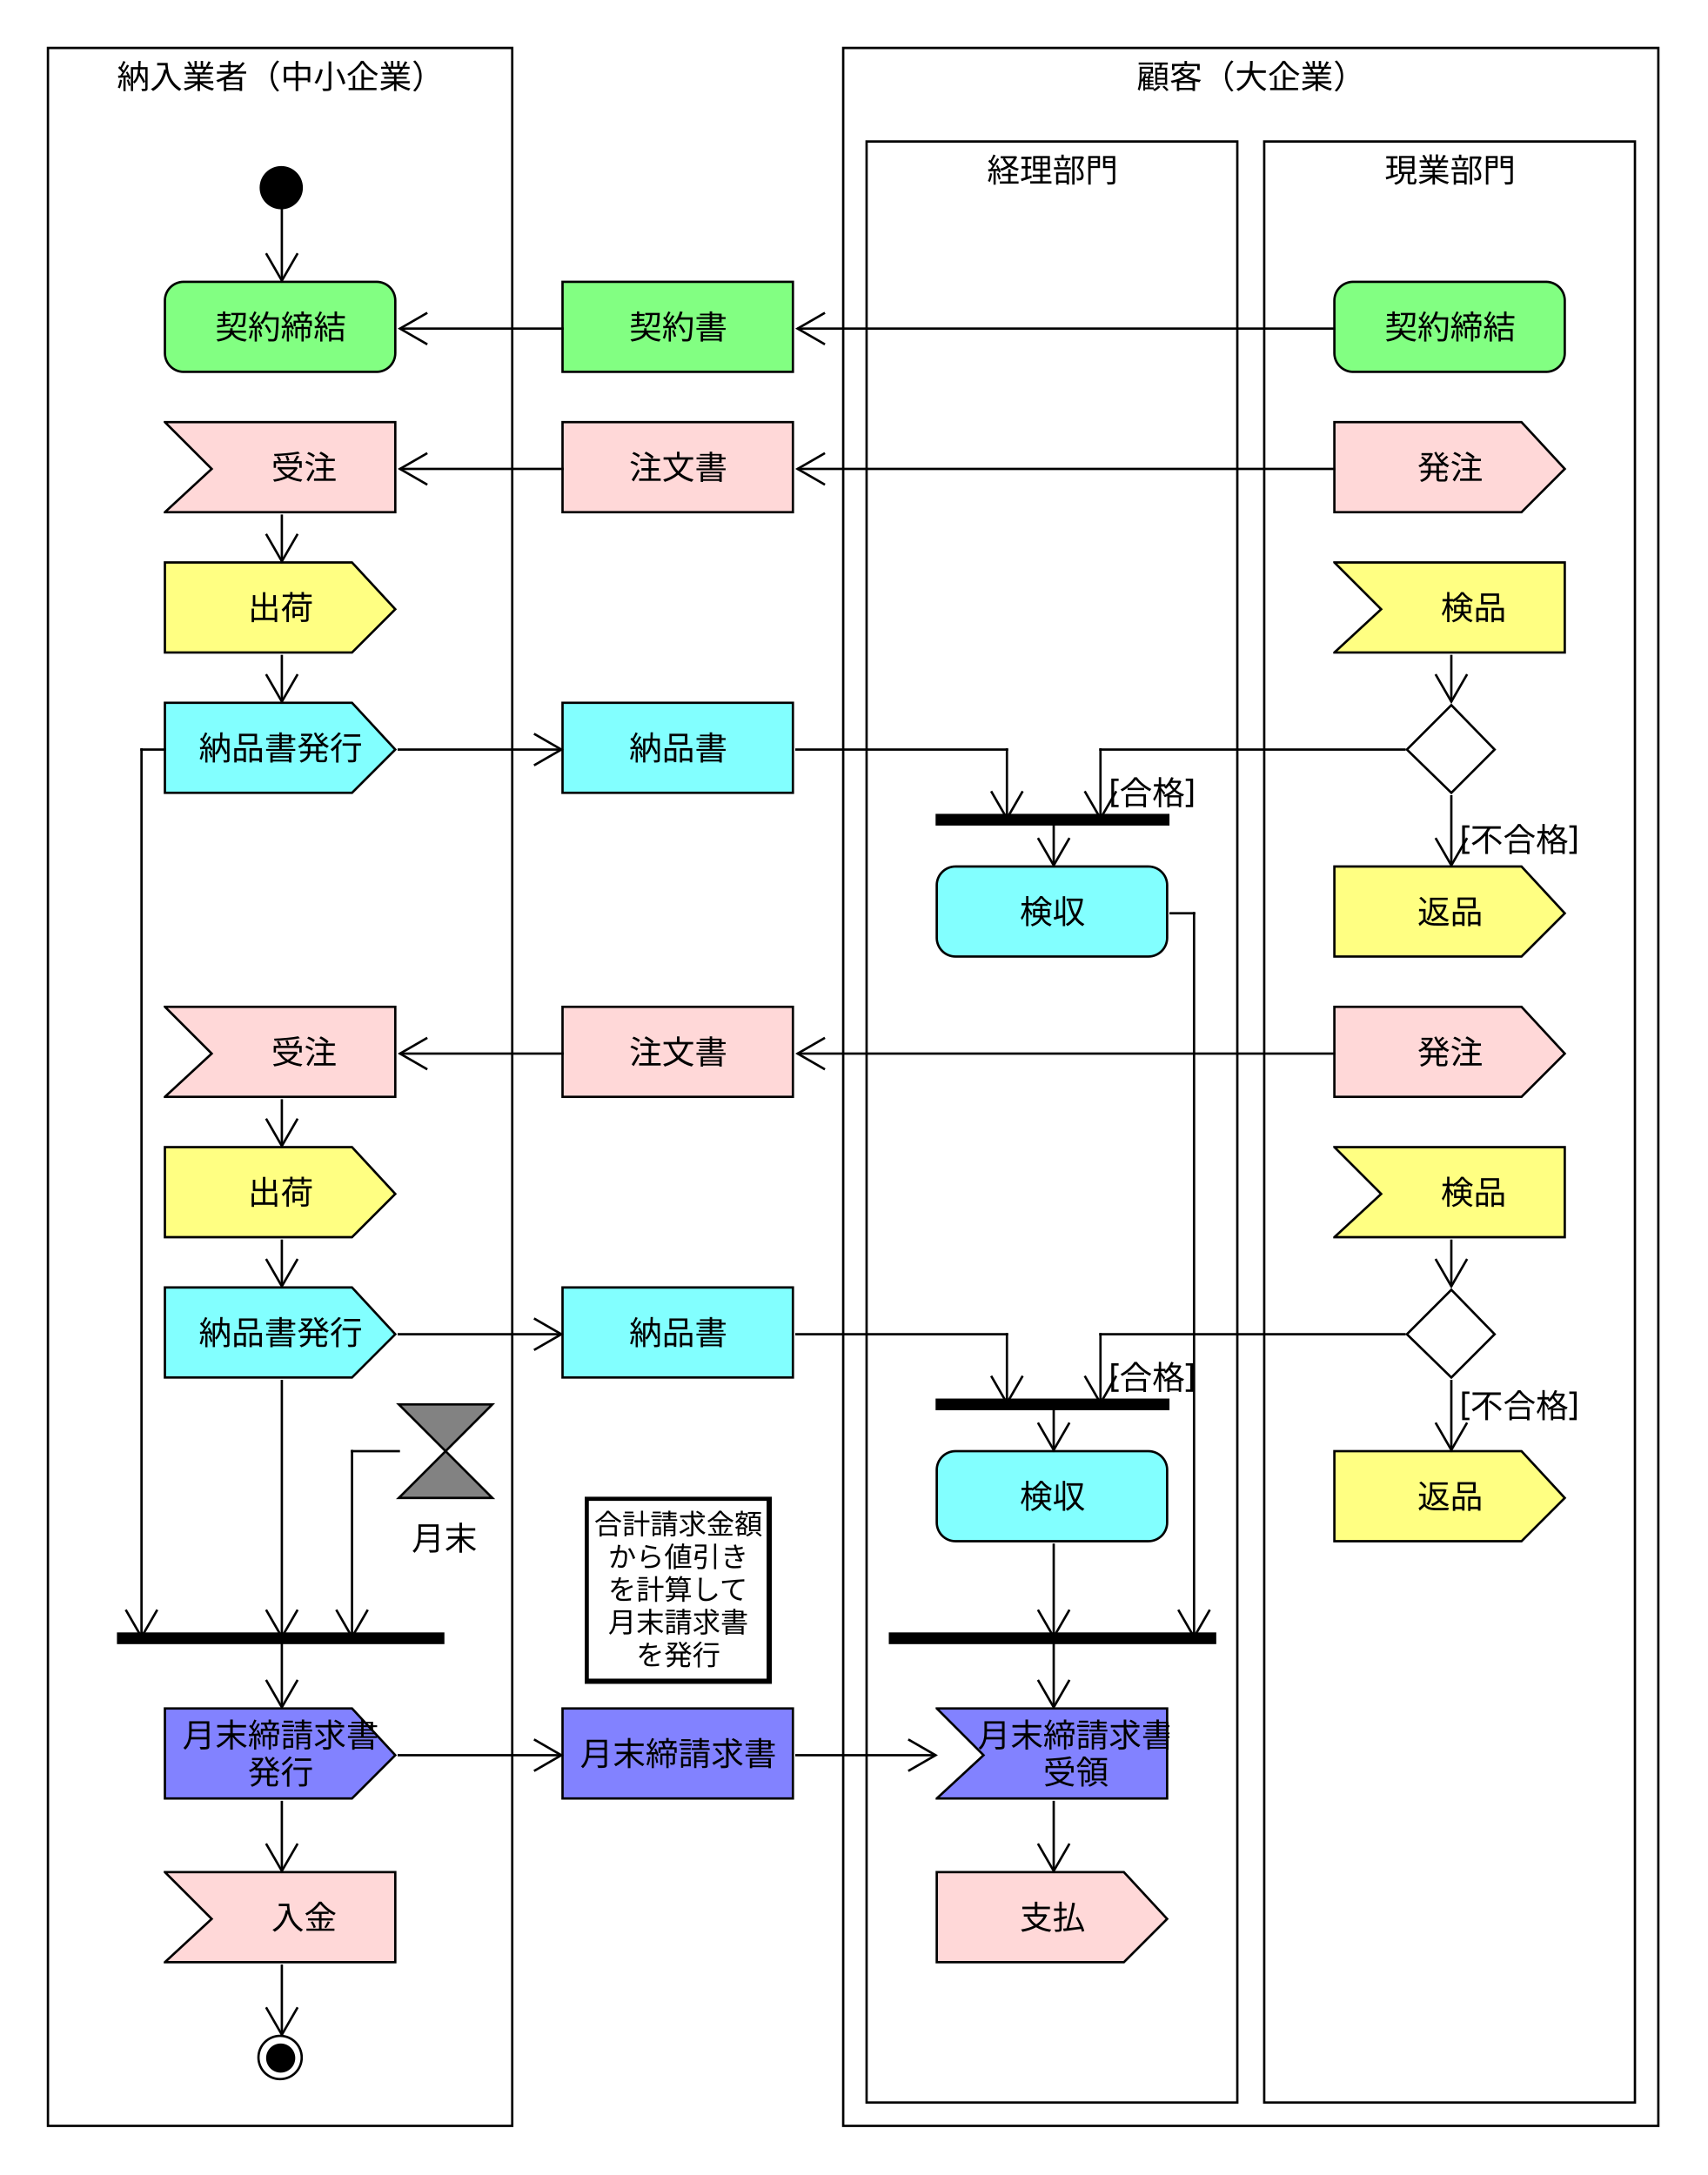
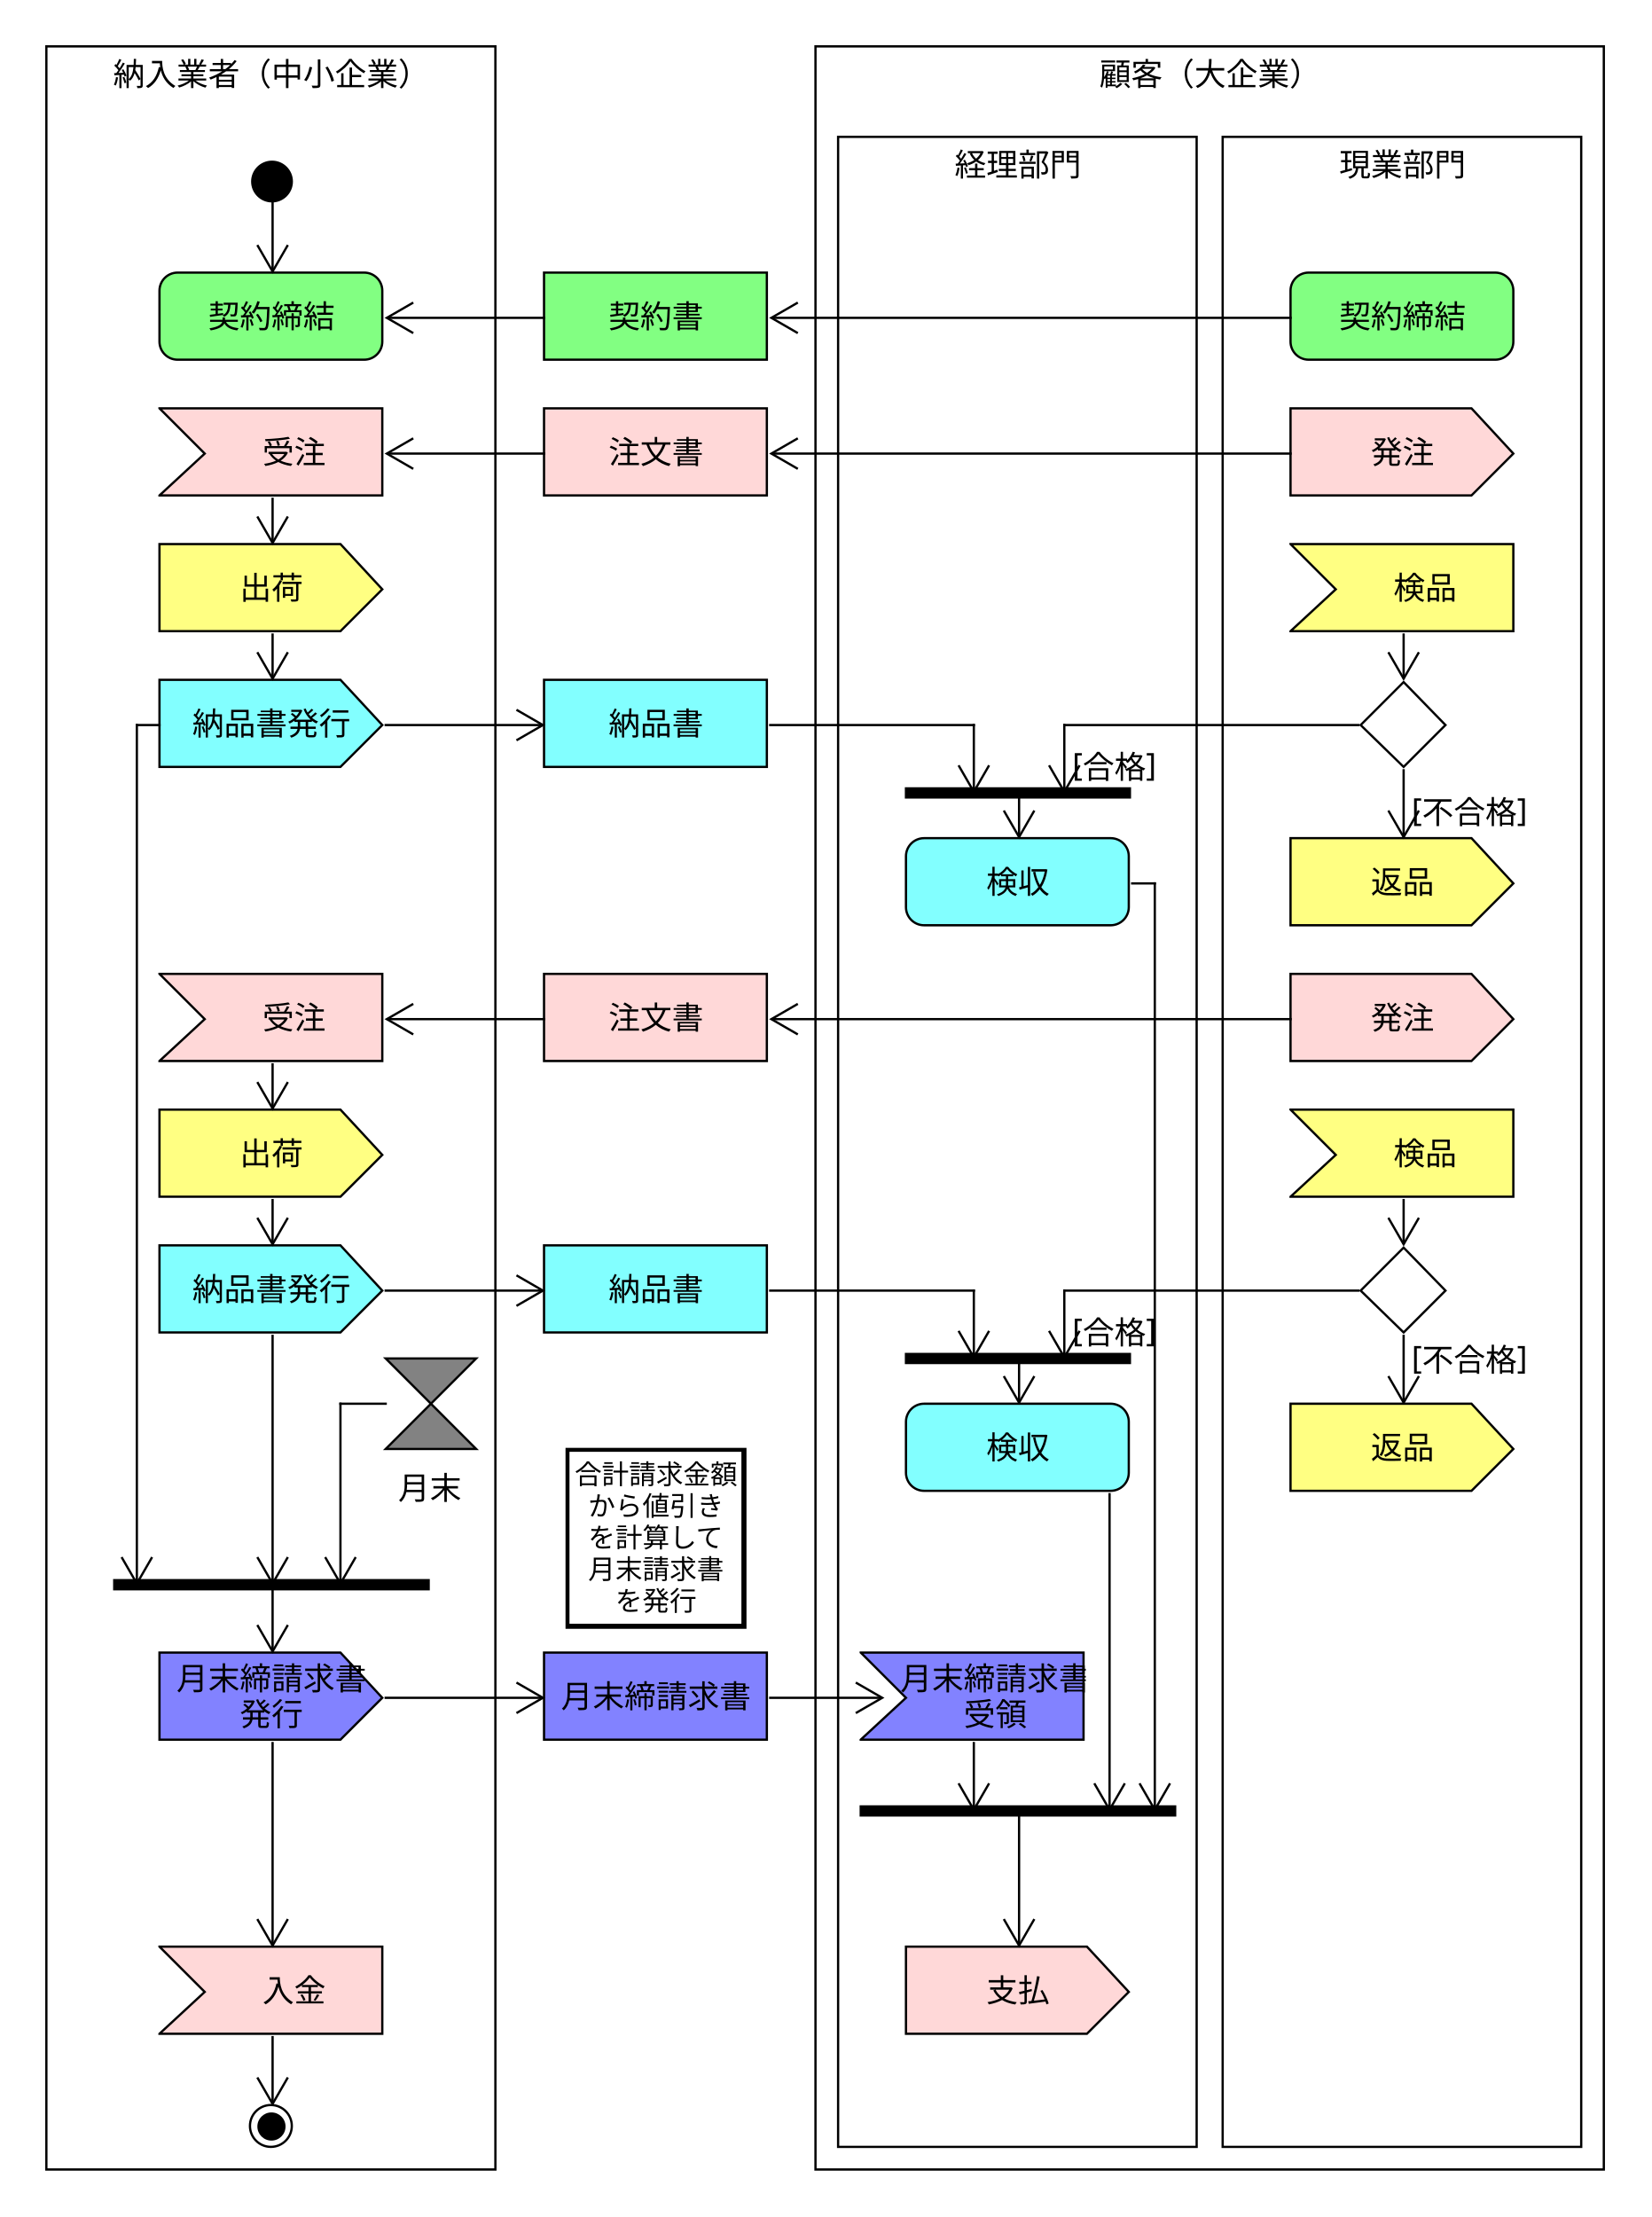
- <svg xmlns="http://www.w3.org/2000/svg" fill-opacity="1" color-rendering="auto" color-interpolation="auto" text-rendering="auto" stroke="black" stroke-linecap="square" width="730" stroke-miterlimit="10" shape-rendering="auto" stroke-opacity="1" fill="black" stroke-dasharray="none" font-weight="normal" stroke-width="1" viewBox="30 -20 730 930" height="930" font-family="'Dialog'" font-style="normal" stroke-linejoin="miter" font-size="12px" stroke-dashoffset="0" image-rendering="auto">
+ <svg xmlns="http://www.w3.org/2000/svg" fill-opacity="1" color-rendering="auto" color-interpolation="auto" text-rendering="auto" stroke="black" stroke-linecap="square" width="730" stroke-miterlimit="10" shape-rendering="auto" stroke-opacity="1" fill="black" stroke-dasharray="none" font-weight="normal" stroke-width="1" viewBox="30 -20 730 980" height="980" font-family="'Dialog'" font-style="normal" stroke-linejoin="miter" font-size="12px" stroke-dashoffset="0" image-rendering="auto">
  <defs id="genericDefs" />
  <g>
    <defs id="defs1">
      <clipPath clipPathUnits="userSpaceOnUse" id="clipPath1">
        <path d="M0 0 L2147483647 0 L2147483647 2147483647 L0 2147483647 L0 0 Z" />
      </clipPath>
      <clipPath clipPathUnits="userSpaceOnUse" id="clipPath2">
        <path d="M0 0 L0 80 L60 80 L60 0 Z" />
      </clipPath>
      <clipPath clipPathUnits="userSpaceOnUse" id="clipPath3">
        <path d="M0 0 L0 40 L100 40 L100 0 Z" />
      </clipPath>
      <clipPath clipPathUnits="userSpaceOnUse" id="clipPath4">
        <path d="M0 0 L0 40 L40 40 L40 0 Z" />
      </clipPath>
      <clipPath clipPathUnits="userSpaceOnUse" id="clipPath5">
        <path d="M0 0 L0 80 L80 80 L80 0 Z" />
      </clipPath>
      <clipPath clipPathUnits="userSpaceOnUse" id="clipPath6">
        <path d="M0 0 L0 20 L140 20 L140 0 Z" />
      </clipPath>
      <clipPath clipPathUnits="userSpaceOnUse" id="clipPath7">
        <path d="M0 0 L0 20 L100 20 L100 0 Z" />
      </clipPath>
      <clipPath clipPathUnits="userSpaceOnUse" id="clipPath8">
-         <path d="M0 0 L0 840 L160 840 L160 0 Z" />
+         <path d="M0 0 L0 890 L160 890 L160 0 Z" />
      </clipPath>
      <clipPath clipPathUnits="userSpaceOnUse" id="clipPath9">
        <path d="M0 0 L0 20 L20 20 L20 0 Z" />
      </clipPath>
      <clipPath clipPathUnits="userSpaceOnUse" id="clipPath10">
-         <path d="M0 0 L0 890 L350 890 L350 0 Z" />
+         <path d="M0 0 L0 940 L350 940 L350 0 Z" />
      </clipPath>
      <clipPath clipPathUnits="userSpaceOnUse" id="clipPath11">
-         <path d="M0 0 L0 890 L200 890 L200 0 Z" />
+         <path d="M0 0 L0 940 L200 940 L200 0 Z" />
      </clipPath>
      <clipPath clipPathUnits="userSpaceOnUse" id="clipPath12">
        <path d="M0 0 L0 110 L50 110 L50 0 Z" />
      </clipPath>
      <clipPath clipPathUnits="userSpaceOnUse" id="clipPath13">
        <path d="M0 0 L0 60 L80 60 L80 0 Z" />
      </clipPath>
      <clipPath clipPathUnits="userSpaceOnUse" id="clipPath14">
        <path d="M0 0 L0 50 L30 50 L30 0 Z" />
      </clipPath>
      <clipPath clipPathUnits="userSpaceOnUse" id="clipPath15">
        <path d="M0 0 L0 30 L100 30 L100 0 Z" />
      </clipPath>
      <clipPath clipPathUnits="userSpaceOnUse" id="clipPath16">
        <path d="M0 0 L0 30 L260 30 L260 0 Z" />
      </clipPath>
      <clipPath clipPathUnits="userSpaceOnUse" id="clipPath17">
        <path d="M0 0 L0 60 L30 60 L30 0 Z" />
      </clipPath>
      <clipPath clipPathUnits="userSpaceOnUse" id="clipPath18">
+         <path d="M0 0 L0 170 L30 170 L30 0 Z" />
+       </clipPath>
+       <clipPath clipPathUnits="userSpaceOnUse" id="clipPath19">
+         <path d="M0 0 L0 440 L40 440 L40 0 Z" />
+       </clipPath>
+       <clipPath clipPathUnits="userSpaceOnUse" id="clipPath20">
        <path d="M0 0 L0 70 L30 70 L30 0 Z" />
      </clipPath>
-       <clipPath clipPathUnits="userSpaceOnUse" id="clipPath19">
-         <path d="M0 0 L0 340 L40 340 L40 0 Z" />
-       </clipPath>
-       <clipPath clipPathUnits="userSpaceOnUse" id="clipPath20">
+       <clipPath clipPathUnits="userSpaceOnUse" id="clipPath21">
        <path d="M0 0 L0 60 L160 60 L160 0 Z" />
      </clipPath>
-       <clipPath clipPathUnits="userSpaceOnUse" id="clipPath21">
-         <path d="M0 0 L0 30 L90 30 L90 0 Z" />
-       </clipPath>
      <clipPath clipPathUnits="userSpaceOnUse" id="clipPath22">
+         <path d="M0 0 L0 30 L80 30 L80 0 Z" />
+       </clipPath>
+       <clipPath clipPathUnits="userSpaceOnUse" id="clipPath23">
        <path d="M0 0 L0 60 L120 60 L120 0 Z" />
      </clipPath>
-       <clipPath clipPathUnits="userSpaceOnUse" id="clipPath23">
+       <clipPath clipPathUnits="userSpaceOnUse" id="clipPath24">
+         <path d="M0 0 L0 90 L30 90 L30 0 Z" />
+       </clipPath>
+       <clipPath clipPathUnits="userSpaceOnUse" id="clipPath25">
+         <path d="M0 0 L0 120 L30 120 L30 0 Z" />
+       </clipPath>
+       <clipPath clipPathUnits="userSpaceOnUse" id="clipPath26">
        <path d="M0 0 L0 140 L30 140 L30 0 Z" />
      </clipPath>
-       <clipPath clipPathUnits="userSpaceOnUse" id="clipPath24">
+       <clipPath clipPathUnits="userSpaceOnUse" id="clipPath27">
        <path d="M0 0 L0 410 L40 410 L40 0 Z" />
      </clipPath>
    </defs>
    <g fill="rgb(0,0,0)" fill-opacity="0.49" transform="translate(190,580)" stroke-opacity="0.49" stroke="rgb(0,0,0)">
      <path d="M10.5 0.5 L50.5 40.5 L10.5 40.5 L50.5 0.5 Z" stroke="none" clip-path="url(#clipPath2)" />
    </g>
    <g transform="translate(190,580)">
      <path fill="none" d="M10.5 0.5 L50.5 40.5 L10.5 40.5 L50.5 0.5 Z" clip-path="url(#clipPath2)" />
      <text x="16" font-size="14px" y="62.817" clip-path="url(#clipPath2)" font-family="sans-serif" stroke="none" xml:space="preserve">月末</text>
    </g>
    <g fill="rgb(255,255,0)" fill-opacity="0.49" transform="translate(600,350)" stroke-opacity="0.49" stroke="rgb(255,255,0)">
      <path d="M0.5 0.5 L80.5 0.5 L99 20.5 L80.5 39 L0.5 39 Z" stroke="none" clip-path="url(#clipPath3)" />
    </g>
    <g transform="translate(600,350)">
      <path fill="none" d="M0.5 0.5 L80.5 0.5 L99 20.5 L80.5 39 L0.5 39 Z" clip-path="url(#clipPath3)" />
      <text x="36" font-size="14px" y="24.909" clip-path="url(#clipPath3)" font-family="sans-serif" stroke="none" xml:space="preserve">返品</text>
    </g>
    <g fill="rgb(255,255,255)" fill-opacity="0" transform="translate(630,280)" stroke-opacity="0" stroke="rgb(255,255,255)">
      <path d="M20.5 1.5 L39 20.5 L20.5 39 L1.5 20.5 Z" stroke="none" clip-path="url(#clipPath4)" />
    </g>
    <g transform="translate(630,280)">
      <path fill="none" d="M20.5 1.5 L39 20.5 L20.5 39 L1.5 20.5 Z" clip-path="url(#clipPath4)" />
    </g>
    <g fill="rgb(255,255,0)" fill-opacity="0.49" transform="translate(600,600)" stroke-opacity="0.49" stroke="rgb(255,255,0)">
      <path d="M0.5 0.5 L80.5 0.5 L99 20.5 L80.5 39 L0.5 39 Z" stroke="none" clip-path="url(#clipPath3)" />
    </g>
    <g transform="translate(600,600)">
      <path fill="none" d="M0.5 0.5 L80.5 0.5 L99 20.5 L80.5 39 L0.5 39 Z" clip-path="url(#clipPath3)" />
      <text x="36" font-size="14px" y="24.909" clip-path="url(#clipPath3)" font-family="sans-serif" stroke="none" xml:space="preserve">返品</text>
    </g>
    <g fill="rgb(255,255,255)" fill-opacity="0.49" transform="translate(630,530)" stroke-opacity="0.49" stroke="rgb(255,255,255)">
      <path d="M20.5 1.5 L39 20.5 L20.5 39 L1.5 20.5 Z" stroke="none" clip-path="url(#clipPath4)" />
    </g>
    <g transform="translate(630,530)">
      <path fill="none" d="M20.5 1.5 L39 20.5 L20.5 39 L1.5 20.5 Z" clip-path="url(#clipPath4)" />
    </g>
    <g fill="rgb(255,255,255)" fill-opacity="0" transform="translate(280,620)" stroke-opacity="0" stroke="rgb(255,255,255)">
      <rect x="0.5" width="78.5" height="78.5" y="0.5" clip-path="url(#clipPath5)" stroke="none" />
    </g>
    <g stroke-width="2.5" transform="translate(280,620)">
      <rect fill="none" x="0.5" width="78.5" height="78.5" y="0.5" clip-path="url(#clipPath5)" />
      <text x="4" xml:space="preserve" y="16.02" clip-path="url(#clipPath5)" font-family="sans-serif" stroke="none">合計請求金額</text>
      <text x="10" xml:space="preserve" y="30.007" clip-path="url(#clipPath5)" font-family="sans-serif" stroke="none">から値引き</text>
      <text x="10" xml:space="preserve" y="43.993" clip-path="url(#clipPath5)" font-family="sans-serif" stroke="none">を計算して</text>
      <text x="10" xml:space="preserve" y="57.98" clip-path="url(#clipPath5)" font-family="sans-serif" stroke="none">月末請求書</text>
      <text x="22" xml:space="preserve" y="71.966" clip-path="url(#clipPath5)" font-family="sans-serif" stroke="none">を発行</text>
    </g>
    <g fill="rgb(255,175,175)" fill-opacity="0.49" transform="translate(600,410)" stroke-opacity="0.49" stroke="rgb(255,175,175)">
      <path d="M0.5 0.5 L80.5 0.5 L99 20.5 L80.5 39 L0.5 39 Z" stroke="none" clip-path="url(#clipPath3)" />
    </g>
    <g transform="translate(600,410)">
      <path fill="none" d="M0.5 0.5 L80.5 0.5 L99 20.5 L80.5 39 L0.5 39 Z" clip-path="url(#clipPath3)" />
      <text x="36" font-size="14px" y="24.909" clip-path="url(#clipPath3)" font-family="sans-serif" stroke="none" xml:space="preserve">発注</text>
    </g>
    <g fill="rgb(255,175,175)" fill-opacity="0.49" transform="translate(270,410)" stroke-opacity="0.49" stroke="rgb(255,175,175)">
      <rect x="0.5" width="98.5" height="38.5" y="0.5" clip-path="url(#clipPath3)" stroke="none" />
    </g>
    <g transform="translate(270,410)">
      <rect fill="none" x="0.5" width="98.5" height="38.5" y="0.5" clip-path="url(#clipPath3)" />
      <text x="29" font-size="14px" y="24.909" clip-path="url(#clipPath3)" font-family="sans-serif" stroke="none" xml:space="preserve">注文書</text>
    </g>
    <g fill="rgb(255,175,175)" fill-opacity="0.49" transform="translate(100,410)" stroke-opacity="0.49" stroke="rgb(255,175,175)">
      <path d="M0.5 0.5 L99 0.5 L99 39 L0.5 39 L20.5 20.5 Z" stroke="none" clip-path="url(#clipPath3)" />
    </g>
    <g transform="translate(100,410)">
      <path fill="none" d="M0.5 0.5 L99 0.5 L99 39 L0.5 39 L20.5 20.5 Z" clip-path="url(#clipPath3)" />
      <text x="46" font-size="14px" y="24.909" clip-path="url(#clipPath3)" font-family="sans-serif" stroke="none" xml:space="preserve">受注</text>
    </g>
    <g fill="rgb(255,175,175)" fill-opacity="0.49" transform="translate(600,160)" stroke-opacity="0.49" stroke="rgb(255,175,175)">
      <path d="M0.5 0.5 L80.5 0.5 L99 20.5 L80.5 39 L0.5 39 Z" stroke="none" clip-path="url(#clipPath3)" />
    </g>
    <g transform="translate(600,160)">
      <path fill="none" d="M0.5 0.5 L80.5 0.5 L99 20.5 L80.5 39 L0.5 39 Z" clip-path="url(#clipPath3)" />
      <text x="36" font-size="14px" y="24.909" clip-path="url(#clipPath3)" font-family="sans-serif" stroke="none" xml:space="preserve">発注</text>
    </g>
    <g fill="rgb(255,175,175)" fill-opacity="0.49" transform="translate(100,160)" stroke-opacity="0.49" stroke="rgb(255,175,175)">
      <path d="M0.5 0.5 L99 0.5 L99 39 L0.5 39 L20.5 20.5 Z" stroke="none" clip-path="url(#clipPath3)" />
    </g>
    <g transform="translate(100,160)">
      <path fill="none" d="M0.5 0.5 L99 0.5 L99 39 L0.5 39 L20.5 20.5 Z" clip-path="url(#clipPath3)" />
      <text x="46" font-size="14px" y="24.909" clip-path="url(#clipPath3)" font-family="sans-serif" stroke="none" xml:space="preserve">受注</text>
    </g>
    <g fill="rgb(255,175,175)" fill-opacity="0.49" transform="translate(270,160)" stroke-opacity="0.49" stroke="rgb(255,175,175)">
      <rect x="0.5" width="98.5" height="38.5" y="0.5" clip-path="url(#clipPath3)" stroke="none" />
    </g>
    <g transform="translate(270,160)">
      <rect fill="none" x="0.5" width="98.5" height="38.5" y="0.5" clip-path="url(#clipPath3)" />
      <text x="29" font-size="14px" y="24.909" clip-path="url(#clipPath3)" font-family="sans-serif" stroke="none" xml:space="preserve">注文書</text>
    </g>
    <g stroke-width="5" transform="translate(80,670)">
      <path fill="none" d="M0.5 10.5 L139 10.5" clip-path="url(#clipPath6)" />
    </g>
-     <g stroke-width="5" transform="translate(410,670)">
+     <g stroke-width="5" transform="translate(410,770)">
      <path fill="none" d="M0.5 10.5 L139 10.5" clip-path="url(#clipPath6)" />
    </g>
    <g stroke-width="5" transform="translate(430,570)">
      <path fill="none" d="M0.5 10.5 L99 10.5" clip-path="url(#clipPath7)" />
    </g>
    <g stroke-width="5" transform="translate(430,320)">
      <path fill="none" d="M0.5 10.5 L99 10.5" clip-path="url(#clipPath7)" />
    </g>
    <g fill="rgb(0,255,0)" fill-opacity="0.49" transform="translate(270,100)" stroke-opacity="0.49" stroke="rgb(0,255,0)">
      <rect x="0.5" width="98.5" height="38.5" y="0.5" clip-path="url(#clipPath3)" stroke="none" />
    </g>
    <g transform="translate(270,100)">
      <rect fill="none" x="0.5" width="98.5" height="38.5" y="0.5" clip-path="url(#clipPath3)" />
      <text x="29" font-size="14px" y="24.909" clip-path="url(#clipPath3)" font-family="sans-serif" stroke="none" xml:space="preserve">契約書</text>
    </g>
    <g fill="rgb(255,255,255)" fill-opacity="0" transform="translate(400,40)" stroke-opacity="0" stroke="rgb(255,255,255)">
-       <rect x="0.5" width="158.5" height="838.5" y="0.5" clip-path="url(#clipPath8)" stroke="none" />
+       <rect x="0.5" width="158.5" height="888.5" y="0.5" clip-path="url(#clipPath8)" stroke="none" />
    </g>
    <g transform="translate(400,40)">
-       <rect fill="none" x="0.5" width="158.5" height="838.5" y="0.5" clip-path="url(#clipPath8)" />
+       <rect fill="none" x="0.5" width="158.5" height="888.5" y="0.5" clip-path="url(#clipPath8)" />
      <text x="52" font-size="14px" y="17.817" clip-path="url(#clipPath8)" font-family="sans-serif" stroke="none" xml:space="preserve">経理部門</text>
    </g>
    <g fill="rgb(255,255,255)" fill-opacity="0" transform="translate(570,40)" stroke-opacity="0" stroke="rgb(255,255,255)">
-       <rect x="0.5" width="158.5" height="838.5" y="0.5" clip-path="url(#clipPath8)" stroke="none" />
+       <rect x="0.5" width="158.5" height="888.5" y="0.5" clip-path="url(#clipPath8)" stroke="none" />
    </g>
    <g transform="translate(570,40)">
-       <rect fill="none" x="0.5" width="158.5" height="838.5" y="0.5" clip-path="url(#clipPath8)" />
+       <rect fill="none" x="0.5" width="158.5" height="888.5" y="0.5" clip-path="url(#clipPath8)" />
      <text x="52" font-size="14px" y="17.817" clip-path="url(#clipPath8)" font-family="sans-serif" stroke="none" xml:space="preserve">現業部門</text>
    </g>
    <g fill="rgb(0,255,0)" fill-opacity="0.49" transform="translate(600,100)" stroke-opacity="0.49" stroke="rgb(0,255,0)">
      <rect x="0.5" y="0.5" clip-path="url(#clipPath3)" width="98.5" rx="8" ry="8" height="38.5" stroke="none" />
    </g>
    <g transform="translate(600,100)">
      <rect x="0.5" y="0.5" clip-path="url(#clipPath3)" fill="none" width="98.5" rx="8" ry="8" height="38.5" />
      <text x="22" font-size="14px" y="24.909" clip-path="url(#clipPath3)" font-family="sans-serif" stroke="none" xml:space="preserve">契約締結</text>
    </g>
    <g fill="rgb(0,255,0)" fill-opacity="0.49" transform="translate(100,100)" stroke-opacity="0.49" stroke="rgb(0,255,0)">
      <rect x="0.5" y="0.5" clip-path="url(#clipPath3)" width="98.5" rx="8" ry="8" height="38.5" stroke="none" />
    </g>
    <g transform="translate(100,100)">
      <rect x="0.5" y="0.5" clip-path="url(#clipPath3)" fill="none" width="98.5" rx="8" ry="8" height="38.5" />
      <text x="22" font-size="14px" y="24.909" clip-path="url(#clipPath3)" font-family="sans-serif" stroke="none" xml:space="preserve">契約締結</text>
    </g>
    <g fill="rgb(255,255,0)" fill-opacity="0.49" transform="translate(600,470)" stroke-opacity="0.49" stroke="rgb(255,255,0)">
      <path d="M0.5 0.5 L99 0.5 L99 39 L0.5 39 L20.5 20.5 Z" stroke="none" clip-path="url(#clipPath3)" />
    </g>
    <g transform="translate(600,470)">
      <path fill="none" d="M0.5 0.5 L99 0.5 L99 39 L0.5 39 L20.5 20.5 Z" clip-path="url(#clipPath3)" />
      <text x="46" font-size="14px" y="24.909" clip-path="url(#clipPath3)" font-family="sans-serif" stroke="none" xml:space="preserve">検品</text>
    </g>
    <g fill="rgb(255,255,0)" fill-opacity="0.49" transform="translate(600,220)" stroke-opacity="0.49" stroke="rgb(255,255,0)">
      <path d="M0.5 0.5 L99 0.5 L99 39 L0.5 39 L20.5 20.5 Z" stroke="none" clip-path="url(#clipPath3)" />
    </g>
    <g transform="translate(600,220)">
      <path fill="none" d="M0.5 0.5 L99 0.5 L99 39 L0.5 39 L20.5 20.5 Z" clip-path="url(#clipPath3)" />
      <text x="46" font-size="14px" y="24.909" clip-path="url(#clipPath3)" font-family="sans-serif" stroke="none" xml:space="preserve">検品</text>
    </g>
    <g fill="rgb(0,255,255)" fill-opacity="0.49" transform="translate(270,530)" stroke-opacity="0.49" stroke="rgb(0,255,255)">
      <rect x="0.5" width="98.5" height="38.5" y="0.5" clip-path="url(#clipPath3)" stroke="none" />
    </g>
    <g transform="translate(270,530)">
      <rect fill="none" x="0.5" width="98.5" height="38.5" y="0.5" clip-path="url(#clipPath3)" />
      <text x="29" font-size="14px" y="24.909" clip-path="url(#clipPath3)" font-family="sans-serif" stroke="none" xml:space="preserve">納品書</text>
    </g>
    <g fill="rgb(0,255,255)" fill-opacity="0.49" transform="translate(270,280)" stroke-opacity="0.49" stroke="rgb(0,255,255)">
      <rect x="0.5" width="98.5" height="38.5" y="0.5" clip-path="url(#clipPath3)" stroke="none" />
    </g>
    <g transform="translate(270,280)">
      <rect fill="none" x="0.5" width="98.5" height="38.5" y="0.5" clip-path="url(#clipPath3)" />
      <text x="29" font-size="14px" y="24.909" clip-path="url(#clipPath3)" font-family="sans-serif" stroke="none" xml:space="preserve">納品書</text>
    </g>
    <g fill="rgb(0,0,255)" fill-opacity="0.49" transform="translate(270,710)" stroke-opacity="0.49" stroke="rgb(0,0,255)">
      <rect x="0.5" width="98.5" height="38.5" y="0.5" clip-path="url(#clipPath3)" stroke="none" />
    </g>
    <g transform="translate(270,710)">
      <rect fill="none" x="0.5" width="98.5" height="38.5" y="0.5" clip-path="url(#clipPath3)" />
      <text x="8" font-size="14px" y="24.909" clip-path="url(#clipPath3)" font-family="sans-serif" stroke="none" xml:space="preserve">月末締請求書</text>
    </g>
-     <g fill="rgb(255,175,175)" fill-opacity="0.49" transform="translate(430,780)" stroke-opacity="0.49" stroke="rgb(255,175,175)">
-       <path d="M0.5 0.5 L80.5 0.5 L99 20.5 L80.5 39 L0.5 39 Z" stroke="none" clip-path="url(#clipPath3)" />
-     </g>
-     <g transform="translate(430,780)">
+     <g fill="rgb(255,175,175)" fill-opacity="0.49" transform="translate(430,840)" stroke-opacity="0.49" stroke="rgb(255,175,175)">
+       <path d="M0.5 0.5 L80.5 0.5 L99 20.5 L80.5 39 L0.5 39 Z" stroke="none" clip-path="url(#clipPath3)" />
+     </g>
+     <g transform="translate(430,840)">
      <path fill="none" d="M0.5 0.5 L80.5 0.5 L99 20.5 L80.5 39 L0.5 39 Z" clip-path="url(#clipPath3)" />
      <text x="36" font-size="14px" y="24.909" clip-path="url(#clipPath3)" font-family="sans-serif" stroke="none" xml:space="preserve">支払</text>
    </g>
-     <g fill="rgb(0,0,255)" fill-opacity="0.49" transform="translate(430,710)" stroke-opacity="0.49" stroke="rgb(0,0,255)">
+     <g fill="rgb(0,0,255)" fill-opacity="0.49" transform="translate(410,710)" stroke-opacity="0.49" stroke="rgb(0,0,255)">
      <path d="M0.5 0.5 L99 0.5 L99 39 L0.5 39 L20.5 20.5 Z" stroke="none" clip-path="url(#clipPath3)" />
    </g>
-     <g transform="translate(430,710)">
+     <g transform="translate(410,710)">
      <path fill="none" d="M0.5 0.5 L99 0.5 L99 39 L0.5 39 L20.5 20.5 Z" clip-path="url(#clipPath3)" />
      <text x="18" font-size="14px" y="17" clip-path="url(#clipPath3)" font-family="sans-serif" stroke="none" xml:space="preserve">月末締請求書</text>
      <text x="46" font-size="14px" y="32.817" clip-path="url(#clipPath3)" font-family="sans-serif" stroke="none" xml:space="preserve">受領</text>
    </g>
-     <g fill="rgb(255,175,175)" fill-opacity="0.49" transform="translate(100,780)" stroke-opacity="0.49" stroke="rgb(255,175,175)">
+     <g fill="rgb(255,175,175)" fill-opacity="0.49" transform="translate(100,840)" stroke-opacity="0.49" stroke="rgb(255,175,175)">
      <path d="M0.5 0.5 L99 0.5 L99 39 L0.5 39 L20.5 20.5 Z" stroke="none" clip-path="url(#clipPath3)" />
    </g>
-     <g transform="translate(100,780)">
+     <g transform="translate(100,840)">
      <path fill="none" d="M0.5 0.5 L99 0.5 L99 39 L0.5 39 L20.5 20.5 Z" clip-path="url(#clipPath3)" />
      <text x="46" font-size="14px" y="24.909" clip-path="url(#clipPath3)" font-family="sans-serif" stroke="none" xml:space="preserve">入金</text>
    </g>
    <g fill="rgb(0,255,255)" fill-opacity="0.49" transform="translate(430,600)" stroke-opacity="0.49" stroke="rgb(0,255,255)">
      <rect x="0.5" y="0.5" clip-path="url(#clipPath3)" width="98.5" rx="8" ry="8" height="38.5" stroke="none" />
    </g>
    <g transform="translate(430,600)">
      <rect x="0.5" y="0.5" clip-path="url(#clipPath3)" fill="none" width="98.5" rx="8" ry="8" height="38.5" />
      <text x="36" font-size="14px" y="24.909" clip-path="url(#clipPath3)" font-family="sans-serif" stroke="none" xml:space="preserve">検収</text>
    </g>
    <g fill="rgb(0,255,255)" fill-opacity="0.49" transform="translate(430,350)" stroke-opacity="0.49" stroke="rgb(0,255,255)">
      <rect x="0.5" y="0.5" clip-path="url(#clipPath3)" width="98.5" rx="8" ry="8" height="38.5" stroke="none" />
    </g>
    <g transform="translate(430,350)">
      <rect x="0.5" y="0.5" clip-path="url(#clipPath3)" fill="none" width="98.5" rx="8" ry="8" height="38.5" />
      <text x="36" font-size="14px" y="24.909" clip-path="url(#clipPath3)" font-family="sans-serif" stroke="none" xml:space="preserve">検収</text>
    </g>
    <g fill="rgb(0,0,255)" fill-opacity="0.49" transform="translate(100,710)" stroke-opacity="0.49" stroke="rgb(0,0,255)">
      <path d="M0.5 0.5 L80.5 0.5 L99 20.5 L80.5 39 L0.5 39 Z" stroke="none" clip-path="url(#clipPath3)" />
    </g>
    <g transform="translate(100,710)">
      <path fill="none" d="M0.5 0.5 L80.5 0.5 L99 20.5 L80.5 39 L0.5 39 Z" clip-path="url(#clipPath3)" />
      <text x="8" font-size="14px" y="17" clip-path="url(#clipPath3)" font-family="sans-serif" stroke="none" xml:space="preserve">月末締請求書</text>
      <text x="36" font-size="14px" y="32.817" clip-path="url(#clipPath3)" font-family="sans-serif" stroke="none" xml:space="preserve">発行</text>
    </g>
    <g fill="rgb(0,255,255)" fill-opacity="0.49" transform="translate(100,530)" stroke-opacity="0.49" stroke="rgb(0,255,255)">
      <path d="M0.5 0.5 L80.5 0.5 L99 20.5 L80.5 39 L0.5 39 Z" stroke="none" clip-path="url(#clipPath3)" />
    </g>
    <g transform="translate(100,530)">
      <path fill="none" d="M0.5 0.5 L80.5 0.5 L99 20.5 L80.5 39 L0.5 39 Z" clip-path="url(#clipPath3)" />
      <text x="15" font-size="14px" y="24.909" clip-path="url(#clipPath3)" font-family="sans-serif" stroke="none" xml:space="preserve">納品書発行</text>
    </g>
    <g fill="rgb(255,255,0)" fill-opacity="0.49" transform="translate(100,470)" stroke-opacity="0.49" stroke="rgb(255,255,0)">
      <path d="M0.5 0.5 L80.5 0.5 L99 20.5 L80.5 39 L0.5 39 Z" stroke="none" clip-path="url(#clipPath3)" />
    </g>
    <g transform="translate(100,470)">
      <path fill="none" d="M0.5 0.5 L80.5 0.5 L99 20.5 L80.5 39 L0.5 39 Z" clip-path="url(#clipPath3)" />
      <text x="36" font-size="14px" y="24.909" clip-path="url(#clipPath3)" font-family="sans-serif" stroke="none" xml:space="preserve">出荷</text>
    </g>
    <g fill="rgb(0,255,255)" fill-opacity="0.49" transform="translate(100,280)" stroke-opacity="0.49" stroke="rgb(0,255,255)">
      <path d="M0.5 0.5 L80.5 0.5 L99 20.5 L80.5 39 L0.5 39 Z" stroke="none" clip-path="url(#clipPath3)" />
    </g>
    <g transform="translate(100,280)">
      <path fill="none" d="M0.5 0.5 L80.5 0.5 L99 20.5 L80.5 39 L0.5 39 Z" clip-path="url(#clipPath3)" />
      <text x="15" font-size="14px" y="24.909" clip-path="url(#clipPath3)" font-family="sans-serif" stroke="none" xml:space="preserve">納品書発行</text>
    </g>
-     <g fill="rgb(255,255,255)" fill-opacity="0" transform="translate(140,850)" stroke-opacity="0" stroke="rgb(255,255,255)">
+     <g fill="rgb(255,255,255)" fill-opacity="0" transform="translate(140,910)" stroke-opacity="0" stroke="rgb(255,255,255)">
      <circle r="9.25" clip-path="url(#clipPath9)" cx="9.75" cy="9.75" stroke="none" />
    </g>
-     <g transform="translate(140,850)">
+     <g transform="translate(140,910)">
      <circle fill="none" r="9.25" clip-path="url(#clipPath9)" cx="9.75" cy="9.75" />
      <circle r="6.227" clip-path="url(#clipPath9)" cx="10" cy="10" stroke="none" />
    </g>
-     <g fill="rgb(255,255,255)" fill-opacity="0" transform="translate(140,850)" stroke-opacity="0" stroke="rgb(255,255,255)">
+     <g fill="rgb(255,255,255)" fill-opacity="0" transform="translate(140,910)" stroke-opacity="0" stroke="rgb(255,255,255)">
      <circle fill="none" r="6.227" clip-path="url(#clipPath9)" cx="10" cy="10" />
    </g>
    <g fill="rgb(255,255,0)" fill-opacity="0.49" transform="translate(100,220)" stroke-opacity="0.49" stroke="rgb(255,255,0)">
      <path d="M0.5 0.5 L80.5 0.5 L99 20.5 L80.5 39 L0.5 39 Z" stroke="none" clip-path="url(#clipPath3)" />
    </g>
    <g transform="translate(100,220)">
      <path fill="none" d="M0.5 0.5 L80.5 0.5 L99 20.5 L80.5 39 L0.5 39 Z" clip-path="url(#clipPath3)" />
      <text x="36" font-size="14px" y="24.909" clip-path="url(#clipPath3)" font-family="sans-serif" stroke="none" xml:space="preserve">出荷</text>
    </g>
    <g transform="translate(140,50)">
      <circle r="8.75" clip-path="url(#clipPath9)" cx="10.25" cy="10.25" stroke="none" />
      <circle fill="none" r="8.75" clip-path="url(#clipPath9)" cx="10.25" cy="10.25" />
    </g>
    <g fill="rgb(255,255,255)" fill-opacity="0" transform="translate(390,0)" stroke-opacity="0" stroke="rgb(255,255,255)">
-       <rect x="0.5" width="348.5" height="888.5" y="0.5" clip-path="url(#clipPath10)" stroke="none" />
+       <rect x="0.5" width="348.5" height="938.5" y="0.5" clip-path="url(#clipPath10)" stroke="none" />
    </g>
    <g transform="translate(390,0)">
-       <rect fill="none" x="0.5" width="348.5" height="888.5" y="0.5" clip-path="url(#clipPath10)" />
+       <rect fill="none" x="0.5" width="348.5" height="938.5" y="0.5" clip-path="url(#clipPath10)" />
      <text x="126" font-size="14px" y="17.817" clip-path="url(#clipPath10)" font-family="sans-serif" stroke="none" xml:space="preserve">顧客（大企業）</text>
    </g>
    <g fill="rgb(255,255,255)" fill-opacity="0" transform="translate(50,0)" stroke-opacity="0" stroke="rgb(255,255,255)">
-       <rect x="0.5" width="198.5" height="888.5" y="0.5" clip-path="url(#clipPath11)" stroke="none" />
+       <rect x="0.5" width="198.5" height="938.5" y="0.5" clip-path="url(#clipPath11)" stroke="none" />
    </g>
    <g transform="translate(50,0)">
-       <rect fill="none" x="0.5" width="198.5" height="888.5" y="0.5" clip-path="url(#clipPath11)" />
+       <rect fill="none" x="0.5" width="198.5" height="938.5" y="0.5" clip-path="url(#clipPath11)" />
      <text x="30" font-size="14px" y="17.817" clip-path="url(#clipPath11)" font-family="sans-serif" stroke="none" xml:space="preserve">納入業者（中小企業）</text>
    </g>
    <g transform="translate(170,590)">
      <path fill="none" d="M10.5 89.5 L10.5 10.5" clip-path="url(#clipPath12)" />
      <path fill="none" d="M10.5 10.5 L30.5 10.5" clip-path="url(#clipPath12)" />
      <path fill="none" d="M17 78.742 L10.5 90 L4 78.742" clip-path="url(#clipPath12)" />
    </g>
    <g transform="translate(640,310)">
      <path fill="none" d="M10.5 39.5 L10.5 10.5" clip-path="url(#clipPath13)" />
      <path fill="none" d="M17 28.742 L10.5 40 L4 28.742" clip-path="url(#clipPath13)" />
      <text x="14" font-size="14px" y="32.909" clip-path="url(#clipPath13)" font-family="sans-serif" stroke="none" xml:space="preserve">[不合格]</text>
    </g>
    <g transform="translate(640,250)">
      <path fill="none" d="M10.5 29.5 L10.5 10.5" clip-path="url(#clipPath14)" />
      <path fill="none" d="M17 18.742 L10.5 30 L4 18.742" clip-path="url(#clipPath14)" />
    </g>
    <g transform="translate(640,560)">
      <path fill="none" d="M10.5 39.5 L10.5 10.5" clip-path="url(#clipPath13)" />
      <path fill="none" d="M17 28.742 L10.5 40 L4 28.742" clip-path="url(#clipPath13)" />
      <text x="14" font-size="14px" y="25" clip-path="url(#clipPath13)" font-family="sans-serif" stroke="none" xml:space="preserve">[不合格]</text>
    </g>
    <g transform="translate(640,500)">
      <path fill="none" d="M10.5 29.5 L10.5 10.5" clip-path="url(#clipPath14)" />
      <path fill="none" d="M17 18.742 L10.5 30 L4 18.742" clip-path="url(#clipPath14)" />
    </g>
    <g transform="translate(190,420)">
      <path fill="none" d="M11.5 10.5 L80.5 10.5" clip-path="url(#clipPath15)" />
      <path fill="none" d="M22.258 17 L11 10.5 L22.258 4" clip-path="url(#clipPath15)" />
    </g>
    <g transform="translate(140,440)">
      <path fill="none" d="M10.5 29.5 L10.5 10.5" clip-path="url(#clipPath14)" />
      <path fill="none" d="M17 18.742 L10.5 30 L4 18.742" clip-path="url(#clipPath14)" />
    </g>
    <g transform="translate(360,420)">
      <path fill="none" d="M11.5 10.5 L240.5 10.5" clip-path="url(#clipPath16)" />
      <path fill="none" d="M22.258 17 L11 10.5 L22.258 4" clip-path="url(#clipPath16)" />
    </g>
    <g transform="translate(190,170)">
      <path fill="none" d="M11.5 10.5 L80.5 10.5" clip-path="url(#clipPath15)" />
      <path fill="none" d="M22.258 17 L11 10.5 L22.258 4" clip-path="url(#clipPath15)" />
    </g>
    <g transform="translate(360,170)">
      <path fill="none" d="M11.5 10.5 L240.5 10.5" clip-path="url(#clipPath16)" />
      <path fill="none" d="M22.258 17 L11 10.5 L22.258 4" clip-path="url(#clipPath16)" />
    </g>
-     <g transform="translate(470,670)">
+     <g transform="translate(450,740)">
      <path fill="none" d="M10.5 39.5 L10.5 10.5" clip-path="url(#clipPath17)" />
      <path fill="none" d="M17 28.742 L10.5 40 L4 28.742" clip-path="url(#clipPath17)" />
    </g>
    <g transform="translate(140,670)">
      <path fill="none" d="M10.5 39.5 L10.5 10.5" clip-path="url(#clipPath17)" />
      <path fill="none" d="M17 28.742 L10.5 40 L4 28.742" clip-path="url(#clipPath17)" />
    </g>
-     <g transform="translate(470,630)">
-       <path fill="none" d="M10.5 49.5 L10.5 10.5" clip-path="url(#clipPath18)" />
-       <path fill="none" d="M17 38.742 L10.5 50 L4 38.742" clip-path="url(#clipPath18)" />
+     <g transform="translate(510,630)">
+       <path fill="none" d="M10.5 149.5 L10.5 10.5" clip-path="url(#clipPath18)" />
+       <path fill="none" d="M17 138.742 L10.5 150 L4 138.742" clip-path="url(#clipPath18)" />
    </g>
    <g transform="translate(520,360)">
-       <path fill="none" d="M20.5 319.5 L20.5 10.5" clip-path="url(#clipPath19)" />
+       <path fill="none" d="M20.5 419.5 L20.5 10.5" clip-path="url(#clipPath19)" />
      <path fill="none" d="M20.5 10.5 L10.5 10.5" clip-path="url(#clipPath19)" />
-       <path fill="none" d="M27 308.742 L20.5 320 L14 308.742" clip-path="url(#clipPath19)" />
+       <path fill="none" d="M27 408.742 L20.5 420 L14 408.742" clip-path="url(#clipPath19)" />
    </g>
    <g transform="translate(470,570)">
      <path fill="none" d="M10.5 29.5 L10.5 10.5" clip-path="url(#clipPath14)" />
      <path fill="none" d="M17 18.742 L10.5 30 L4 18.742" clip-path="url(#clipPath14)" />
    </g>
    <g transform="translate(470,320)">
      <path fill="none" d="M10.5 29.5 L10.5 10.5" clip-path="url(#clipPath14)" />
      <path fill="none" d="M17 18.742 L10.5 30 L4 18.742" clip-path="url(#clipPath14)" />
    </g>
    <g transform="translate(190,110)">
      <path fill="none" d="M11.5 10.5 L80.5 10.5" clip-path="url(#clipPath15)" />
      <path fill="none" d="M22.258 17 L11 10.5 L22.258 4" clip-path="url(#clipPath15)" />
    </g>
    <g transform="translate(360,110)">
      <path fill="none" d="M11.5 10.5 L240.5 10.5" clip-path="url(#clipPath16)" />
      <path fill="none" d="M22.258 17 L11 10.5 L22.258 4" clip-path="url(#clipPath16)" />
    </g>
    <g transform="translate(140,50)">
-       <path fill="none" d="M10.5 49.5 L10.5 10.5" clip-path="url(#clipPath18)" />
-       <path fill="none" d="M17 38.742 L10.5 50 L4 38.742" clip-path="url(#clipPath18)" />
+       <path fill="none" d="M10.5 49.5 L10.5 10.5" clip-path="url(#clipPath20)" />
+       <path fill="none" d="M17 38.742 L10.5 50 L4 38.742" clip-path="url(#clipPath20)" />
    </g>
    <g transform="translate(490,540)">
-       <path fill="none" d="M10.5 39.5 L10.5 10.5" clip-path="url(#clipPath20)" />
-       <path fill="none" d="M10.5 10.5 L140.5 10.5" clip-path="url(#clipPath20)" />
-       <path fill="none" d="M17 28.742 L10.5 40 L4 28.742" clip-path="url(#clipPath20)" />
-       <text x="14" font-size="14px" y="32.909" clip-path="url(#clipPath20)" font-family="sans-serif" stroke="none" xml:space="preserve">[合格]</text>
+       <path fill="none" d="M10.5 39.5 L10.5 10.5" clip-path="url(#clipPath21)" />
+       <path fill="none" d="M10.5 10.5 L140.5 10.5" clip-path="url(#clipPath21)" />
+       <path fill="none" d="M17 28.742 L10.5 40 L4 28.742" clip-path="url(#clipPath21)" />
+       <text x="14" font-size="14px" y="32.909" clip-path="url(#clipPath21)" font-family="sans-serif" stroke="none" xml:space="preserve">[合格]</text>
    </g>
    <g transform="translate(360,720)">
-       <path fill="none" d="M69.5 10.5 L10.5 10.5" clip-path="url(#clipPath21)" />
-       <path fill="none" d="M58.742 4 L70 10.5 L58.742 17" clip-path="url(#clipPath21)" />
+       <path fill="none" d="M59.5 10.5 L10.5 10.5" clip-path="url(#clipPath22)" />
+       <path fill="none" d="M48.742 4 L60 10.5 L48.742 17" clip-path="url(#clipPath22)" />
    </g>
    <g transform="translate(190,720)">
      <path fill="none" d="M79.5 10.5 L10.5 10.5" clip-path="url(#clipPath15)" />
      <path fill="none" d="M68.742 4 L80 10.5 L68.742 17" clip-path="url(#clipPath15)" />
    </g>
    <g transform="translate(360,540)">
-       <path fill="none" d="M100.5 39.5 L100.5 10.5" clip-path="url(#clipPath22)" />
-       <path fill="none" d="M100.5 10.5 L10.5 10.5" clip-path="url(#clipPath22)" />
-       <path fill="none" d="M107 28.742 L100.5 40 L94 28.742" clip-path="url(#clipPath22)" />
+       <path fill="none" d="M100.5 39.5 L100.5 10.5" clip-path="url(#clipPath23)" />
+       <path fill="none" d="M100.5 10.5 L10.5 10.5" clip-path="url(#clipPath23)" />
+       <path fill="none" d="M107 28.742 L100.5 40 L94 28.742" clip-path="url(#clipPath23)" />
    </g>
    <g transform="translate(360,290)">
-       <path fill="none" d="M100.5 39.5 L100.5 10.5" clip-path="url(#clipPath22)" />
-       <path fill="none" d="M100.5 10.5 L10.5 10.5" clip-path="url(#clipPath22)" />
-       <path fill="none" d="M107 28.742 L100.5 40 L94 28.742" clip-path="url(#clipPath22)" />
+       <path fill="none" d="M100.5 39.5 L100.5 10.5" clip-path="url(#clipPath23)" />
+       <path fill="none" d="M100.5 10.5 L10.5 10.5" clip-path="url(#clipPath23)" />
+       <path fill="none" d="M107 28.742 L100.5 40 L94 28.742" clip-path="url(#clipPath23)" />
    </g>
    <g transform="translate(190,290)">
      <path fill="none" d="M79.5 10.5 L10.5 10.5" clip-path="url(#clipPath15)" />
      <path fill="none" d="M68.742 4 L80 10.5 L68.742 17" clip-path="url(#clipPath15)" />
    </g>
    <g transform="translate(190,540)">
      <path fill="none" d="M79.5 10.5 L10.5 10.5" clip-path="url(#clipPath15)" />
      <path fill="none" d="M68.742 4 L80 10.5 L68.742 17" clip-path="url(#clipPath15)" />
    </g>
-     <g transform="translate(470,740)">
+     <g transform="translate(470,770)">
+       <path fill="none" d="M10.5 69.5 L10.5 10.5" clip-path="url(#clipPath24)" />
+       <path fill="none" d="M17 58.742 L10.5 70 L4 58.742" clip-path="url(#clipPath24)" />
+     </g>
+     <g transform="translate(140,870)">
      <path fill="none" d="M10.5 39.5 L10.5 10.5" clip-path="url(#clipPath17)" />
      <path fill="none" d="M17 28.742 L10.5 40 L4 28.742" clip-path="url(#clipPath17)" />
    </g>
-     <g transform="translate(140,810)">
-       <path fill="none" d="M10.5 39.5 L10.5 10.5" clip-path="url(#clipPath17)" />
-       <path fill="none" d="M17 28.742 L10.5 40 L4 28.742" clip-path="url(#clipPath17)" />
-     </g>
    <g transform="translate(490,290)">
-       <path fill="none" d="M10.5 39.5 L10.5 10.5" clip-path="url(#clipPath20)" />
-       <path fill="none" d="M10.5 10.5 L140.5 10.5" clip-path="url(#clipPath20)" />
-       <path fill="none" d="M17 28.742 L10.5 40 L4 28.742" clip-path="url(#clipPath20)" />
-       <text x="14" font-size="14px" y="32.909" clip-path="url(#clipPath20)" font-family="sans-serif" stroke="none" xml:space="preserve">[合格]</text>
+       <path fill="none" d="M10.5 39.5 L10.5 10.5" clip-path="url(#clipPath21)" />
+       <path fill="none" d="M10.5 10.5 L140.5 10.5" clip-path="url(#clipPath21)" />
+       <path fill="none" d="M17 28.742 L10.5 40 L4 28.742" clip-path="url(#clipPath21)" />
+       <text x="14" font-size="14px" y="32.909" clip-path="url(#clipPath21)" font-family="sans-serif" stroke="none" xml:space="preserve">[合格]</text>
    </g>
    <g transform="translate(140,740)">
-       <path fill="none" d="M10.5 39.5 L10.5 10.5" clip-path="url(#clipPath17)" />
-       <path fill="none" d="M17 28.742 L10.5 40 L4 28.742" clip-path="url(#clipPath17)" />
+       <path fill="none" d="M10.5 99.5 L10.5 10.5" clip-path="url(#clipPath25)" />
+       <path fill="none" d="M17 88.742 L10.5 100 L4 88.742" clip-path="url(#clipPath25)" />
    </g>
    <g transform="translate(140,560)">
-       <path fill="none" d="M10.5 119.5 L10.5 10.5" clip-path="url(#clipPath23)" />
-       <path fill="none" d="M17 108.742 L10.5 120 L4 108.742" clip-path="url(#clipPath23)" />
+       <path fill="none" d="M10.5 119.5 L10.5 10.5" clip-path="url(#clipPath26)" />
+       <path fill="none" d="M17 108.742 L10.5 120 L4 108.742" clip-path="url(#clipPath26)" />
    </g>
    <g transform="translate(140,500)">
      <path fill="none" d="M10.5 29.5 L10.5 10.5" clip-path="url(#clipPath14)" />
      <path fill="none" d="M17 18.742 L10.5 30 L4 18.742" clip-path="url(#clipPath14)" />
    </g>
    <g transform="translate(80,290)">
-       <path fill="none" d="M10.5 389.5 L10.5 10.5" clip-path="url(#clipPath24)" />
-       <path fill="none" d="M10.5 10.5 L20.5 10.5" clip-path="url(#clipPath24)" />
-       <path fill="none" d="M17 378.742 L10.5 390 L4 378.742" clip-path="url(#clipPath24)" />
+       <path fill="none" d="M10.5 389.5 L10.5 10.5" clip-path="url(#clipPath27)" />
+       <path fill="none" d="M10.5 10.5 L20.5 10.5" clip-path="url(#clipPath27)" />
+       <path fill="none" d="M17 378.742 L10.5 390 L4 378.742" clip-path="url(#clipPath27)" />
    </g>
    <g transform="translate(140,250)">
      <path fill="none" d="M10.5 29.5 L10.5 10.5" clip-path="url(#clipPath14)" />
      <path fill="none" d="M17 18.742 L10.5 30 L4 18.742" clip-path="url(#clipPath14)" />
    </g>
    <g transform="translate(140,190)">
      <path fill="none" d="M10.5 29.5 L10.5 10.5" clip-path="url(#clipPath14)" />
      <path fill="none" d="M17 18.742 L10.5 30 L4 18.742" clip-path="url(#clipPath14)" />
    </g>
  </g>
</svg>
